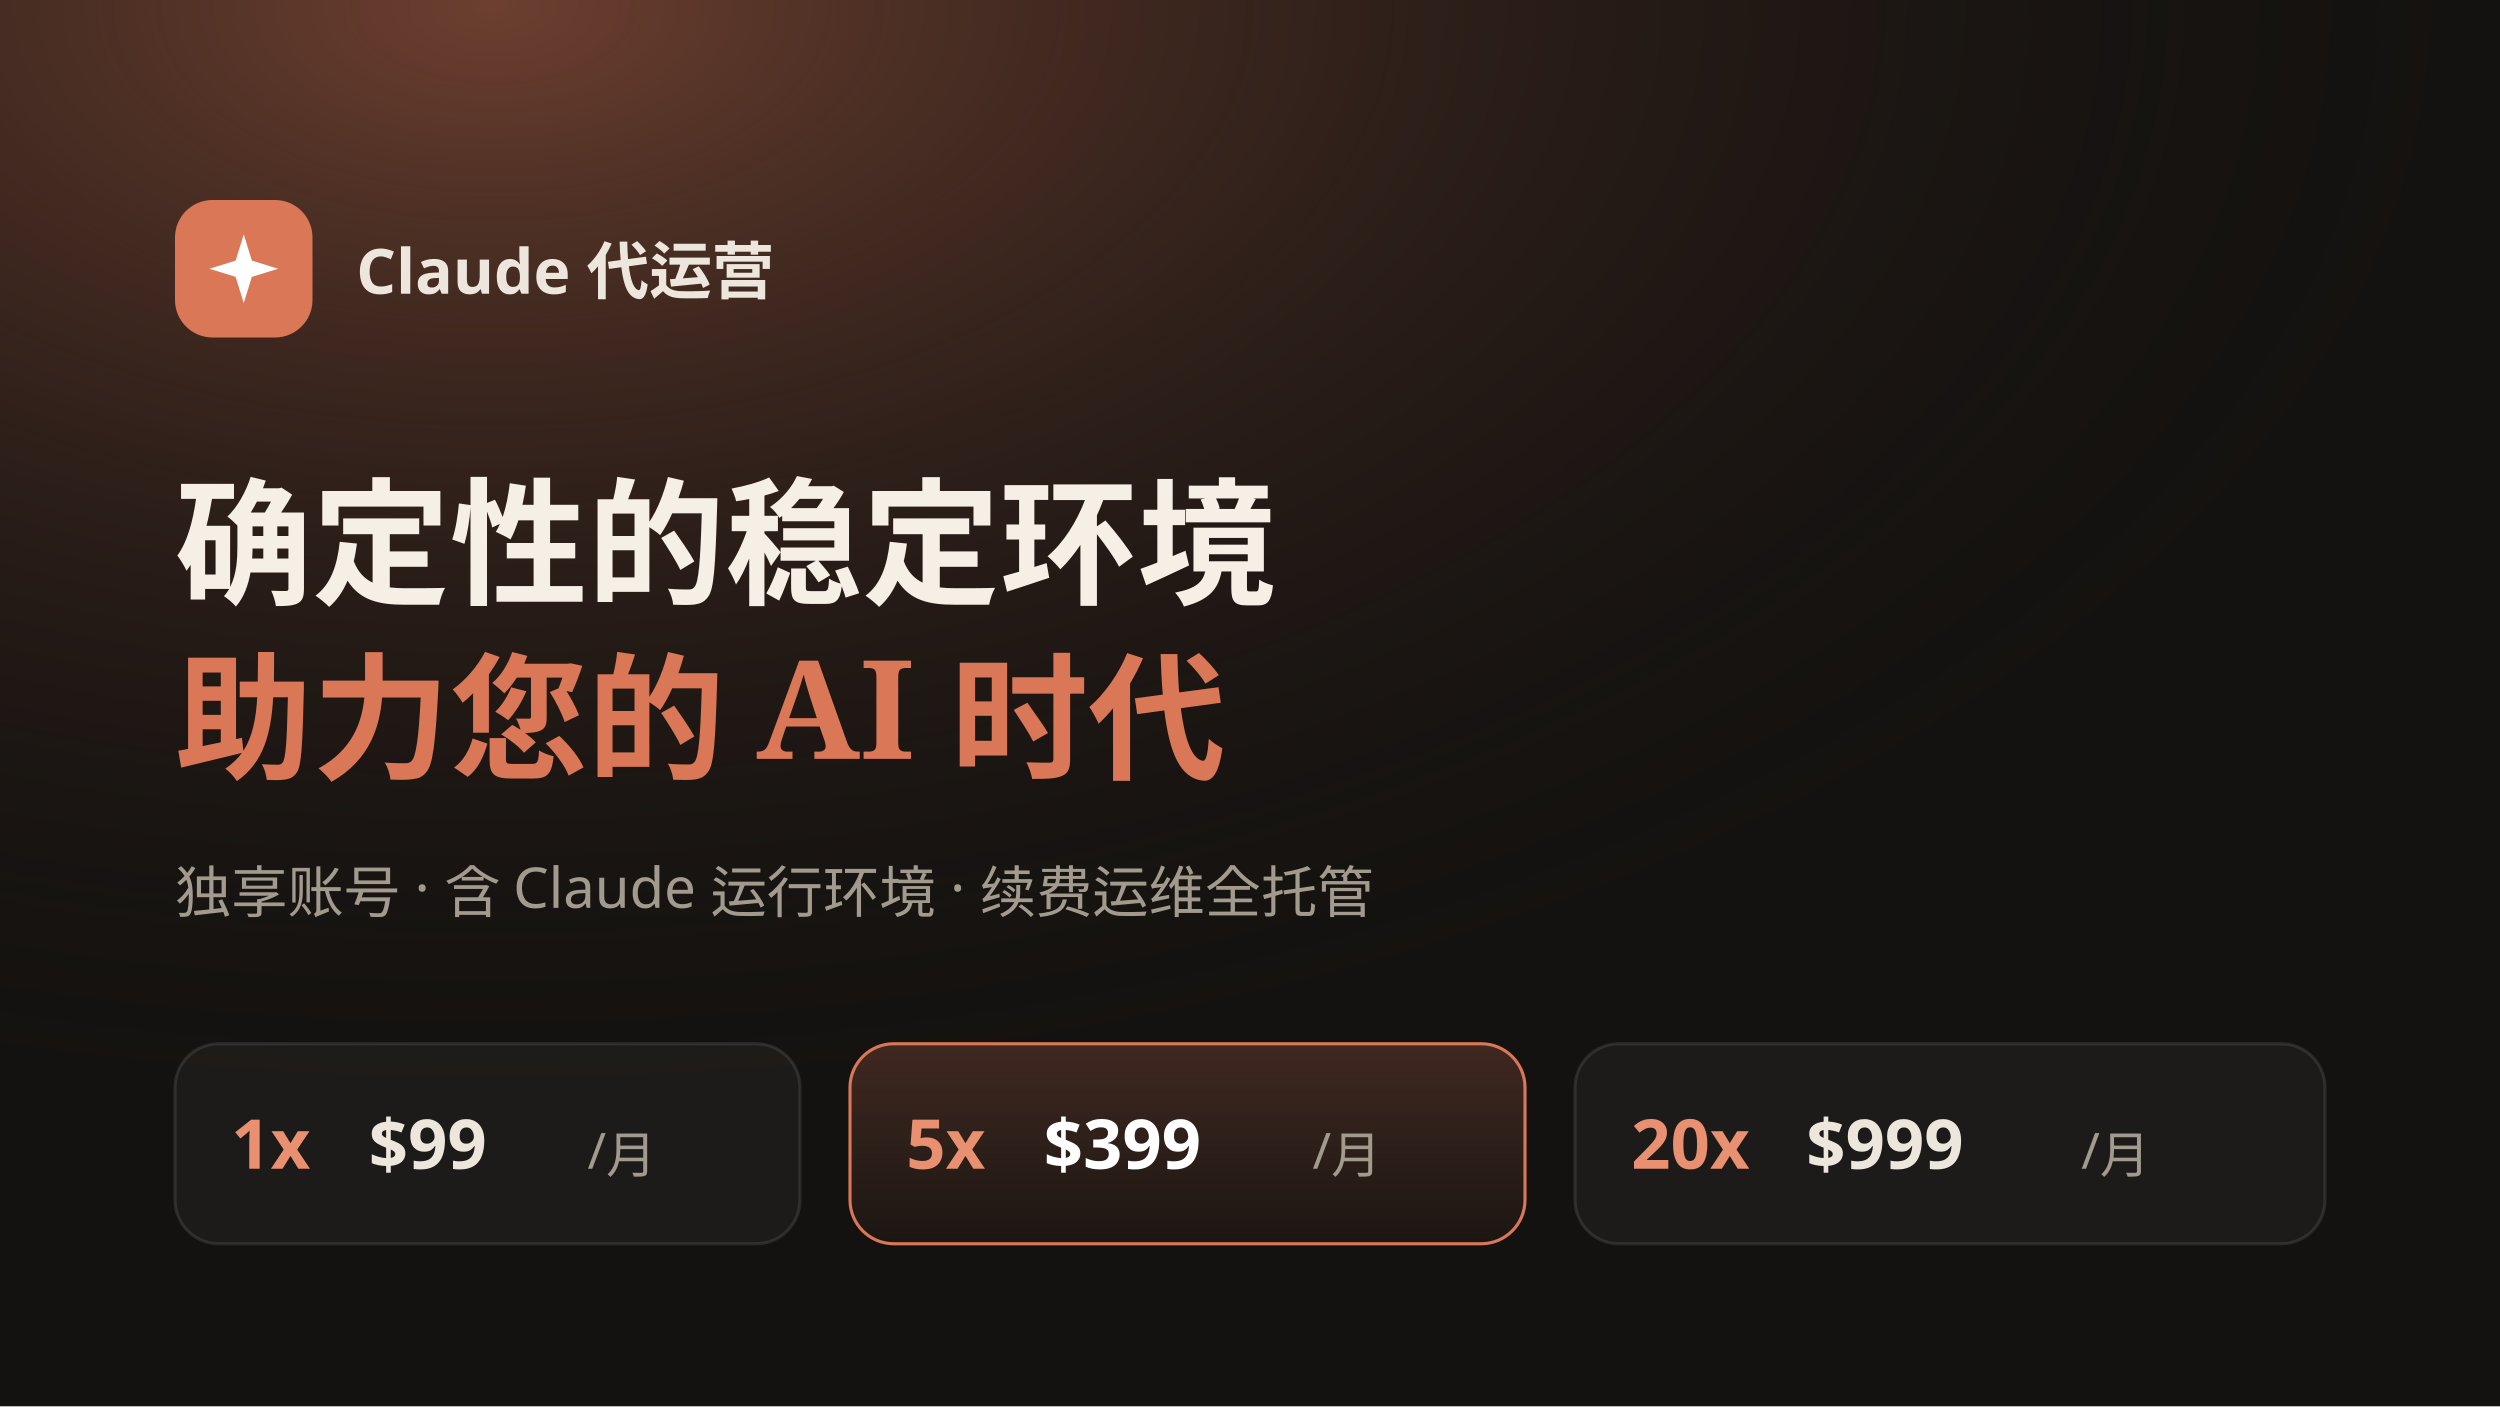
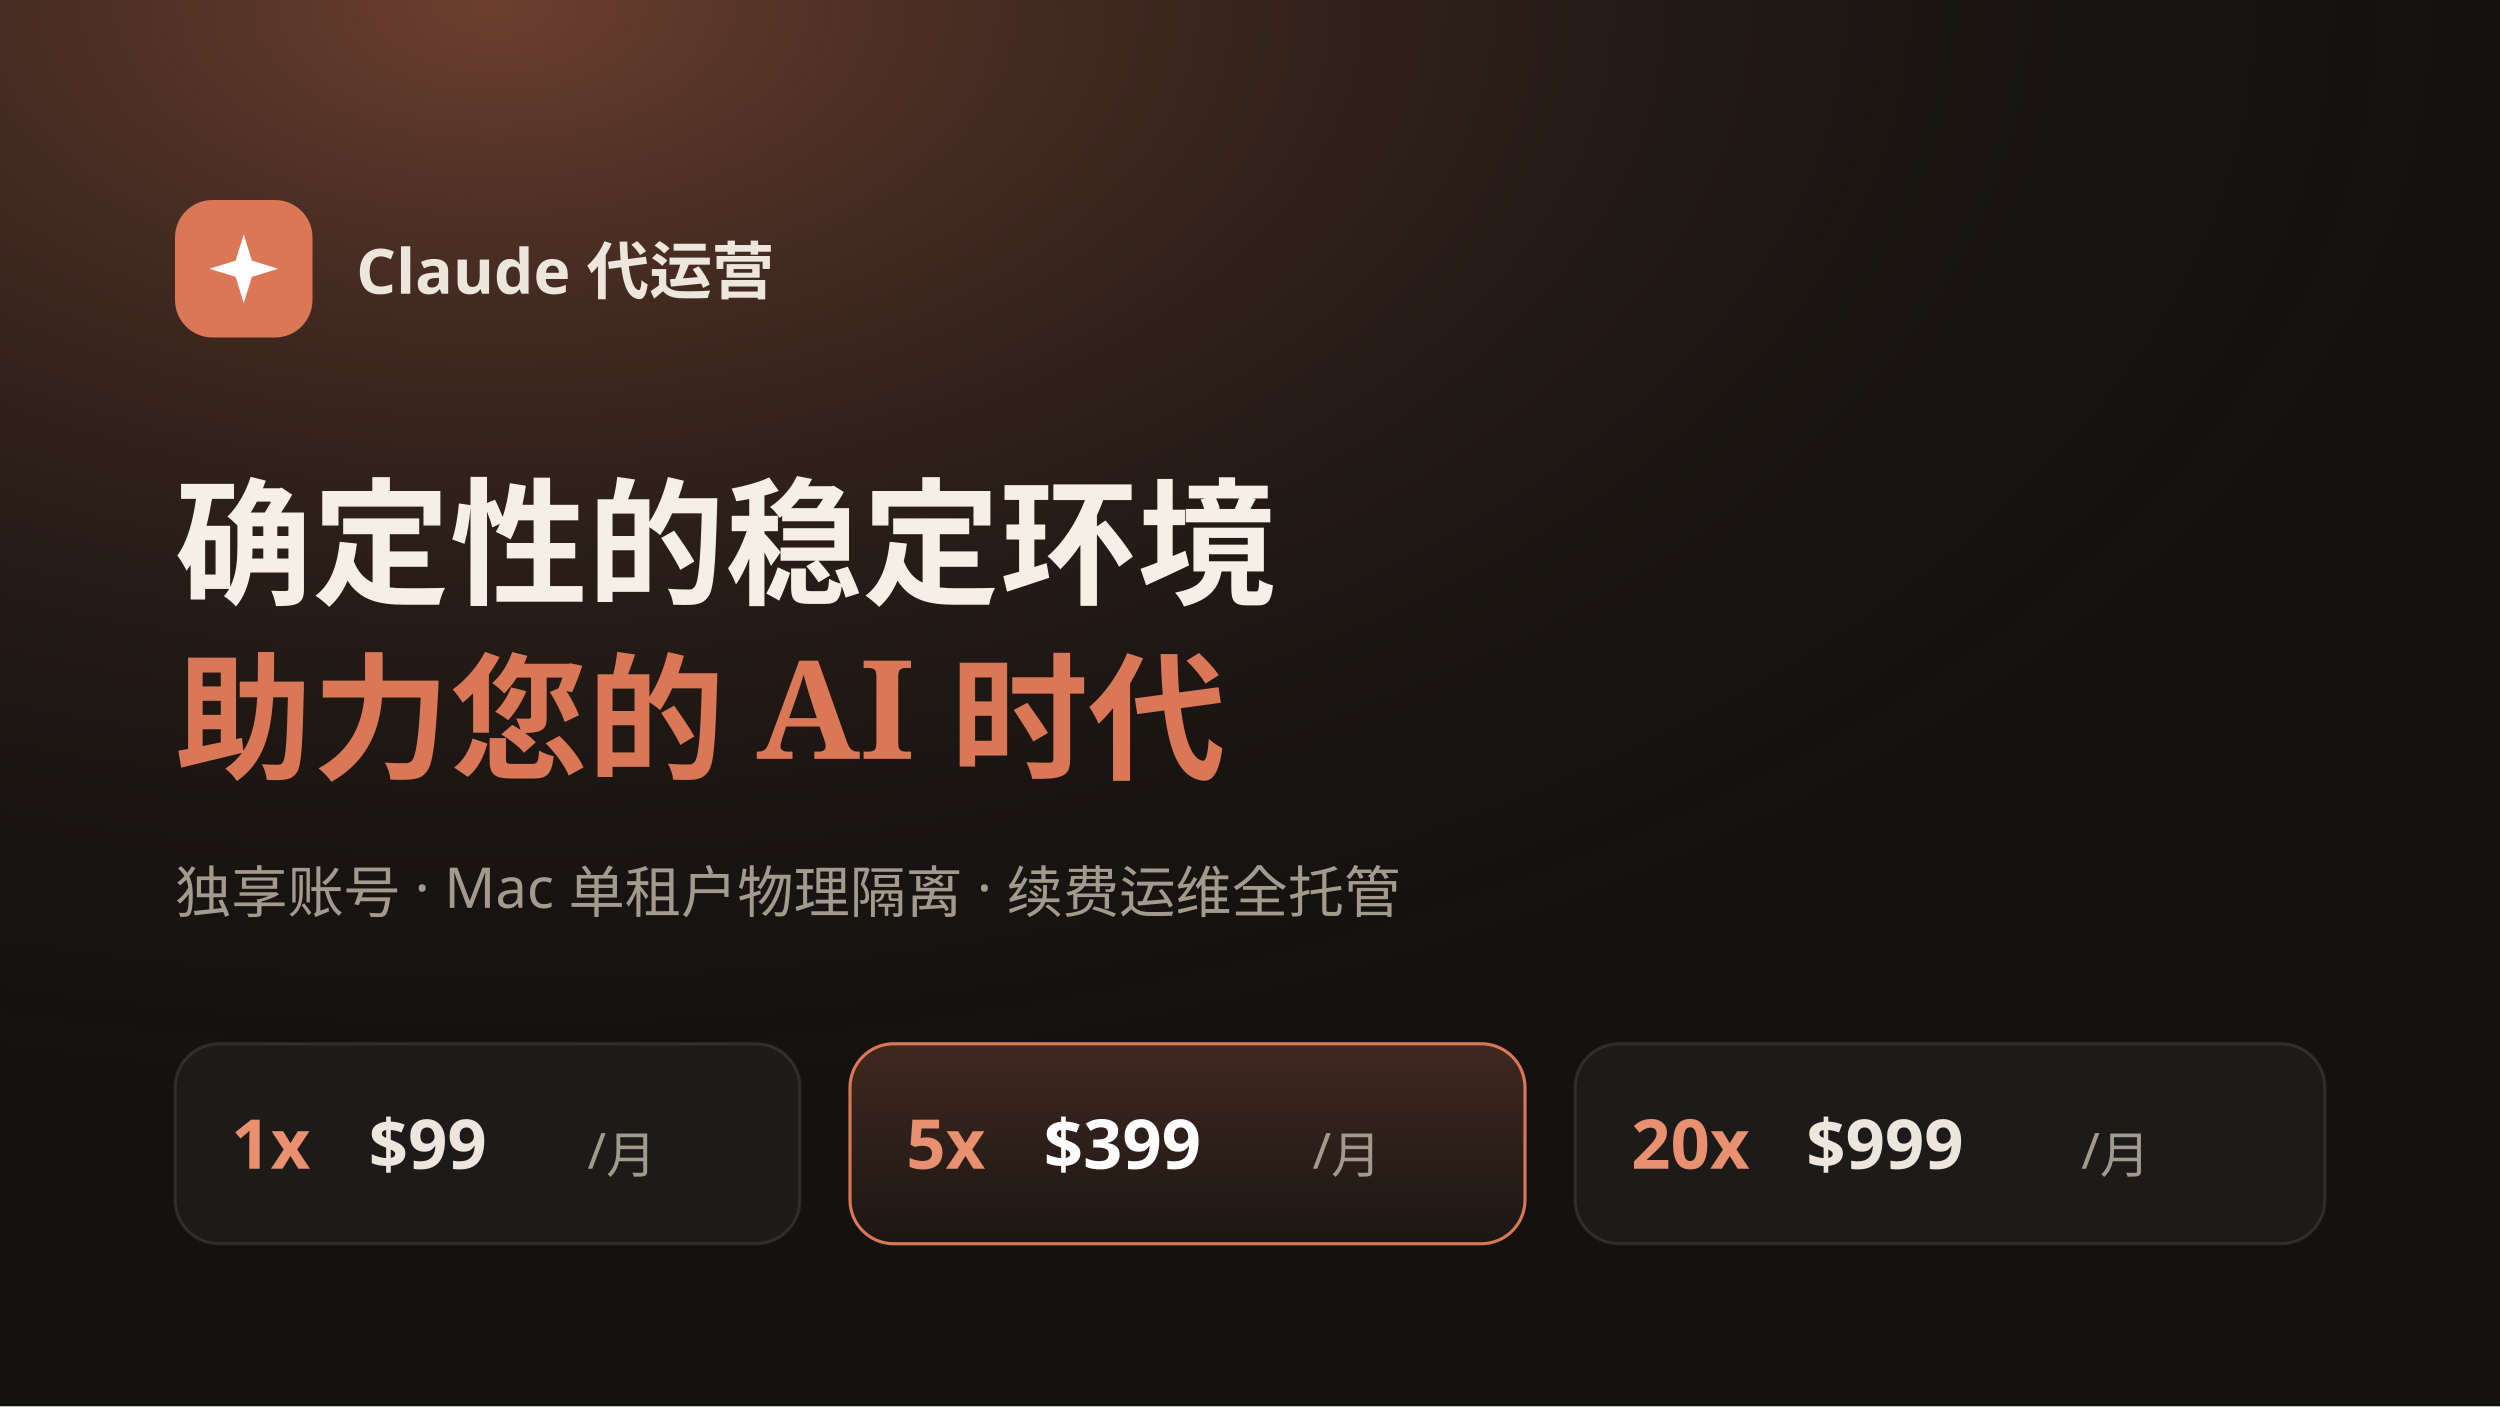
<svg xmlns="http://www.w3.org/2000/svg" width="800" height="450" viewBox="0 0 800 450">
  <defs>
    <radialGradient id="g1" cx="20%" cy="0%" r="80%">
      <stop offset="0" stop-color="#d97757" stop-opacity=".45" />
      <stop offset="1" stop-color="#141210" stop-opacity="0" />
    </radialGradient>
    <linearGradient id="card" x1="0" y1="0" x2="0" y2="1">
      <stop offset="0" stop-color="#d97757" stop-opacity=".22" />
      <stop offset="1" stop-color="#d97757" stop-opacity=".04" />
    </linearGradient>
  </defs>
  <rect width="800" height="450" fill="#141210" />
  <rect width="800" height="450" fill="url(#g1)" />
  <g font-family="PingFang SC, Noto Sans SC, Microsoft YaHei, sans-serif">
    <g transform="translate(56 64)">
      <rect width="44" height="44" rx="12" fill="#d97757" />
      <path d="M22 8l2.6 8.4L33 19l-8.4 2.6L22 30l-2.6-8.4L11 19l8.4-2.6z" fill="#fff" transform="translate(0 3)" />
      <text x="58" y="30" font-size="20" font-weight="700" fill="#ece6dd">Claude 代运营</text>
    </g>
    <text x="56" y="190" font-size="44" font-weight="700" fill="#f5efe6" font-family="Songti SC, Noto Serif SC, Georgia, serif">确定性的稳定环境</text>
    <text x="56" y="246" font-size="44" font-weight="700" fill="#d97757" font-family="Songti SC, Noto Serif SC, Georgia, serif">助力您的 AI 时代</text>
-     <text x="56" y="292" font-size="18" fill="#a39a8e">独享账号 · 含 Claude 运行环境 · 续费运维全托管</text>
+     <text x="56" y="292" font-size="18" fill="#a39a8e">独享账号 · Mac 单租户物理隔离 · 续费运维全托管</text>
    <g transform="translate(56 334)" font-size="16">
      <rect width="200" height="64" rx="14" fill="rgba(255,255,255,0.04)" stroke="rgba(255,255,255,0.1)" />
      <text x="18" y="40" fill="#e8906f" font-weight="700" font-size="22">1x</text>
      <text x="62" y="40" fill="#ece6dd" font-weight="700" font-size="22">$99</text>
      <text x="132" y="40" fill="#a39a8e">/月</text>
      <rect x="216" width="216" height="64" rx="14" fill="url(#card)" stroke="#d97757" />
      <text x="234" y="40" fill="#e8906f" font-weight="700" font-size="22">5x</text>
      <text x="278" y="40" fill="#fff" font-weight="700" font-size="22">$399</text>
      <text x="364" y="40" fill="#a39a8e">/月</text>
      <rect x="448" width="240" height="64" rx="14" fill="rgba(255,255,255,0.04)" stroke="rgba(255,255,255,0.1)" />
      <text x="466" y="40" fill="#e8906f" font-weight="700" font-size="22">20x</text>
      <text x="522" y="40" fill="#ece6dd" font-weight="700" font-size="22">$999</text>
      <text x="610" y="40" fill="#a39a8e">/月</text>
    </g>
  </g>
</svg>
